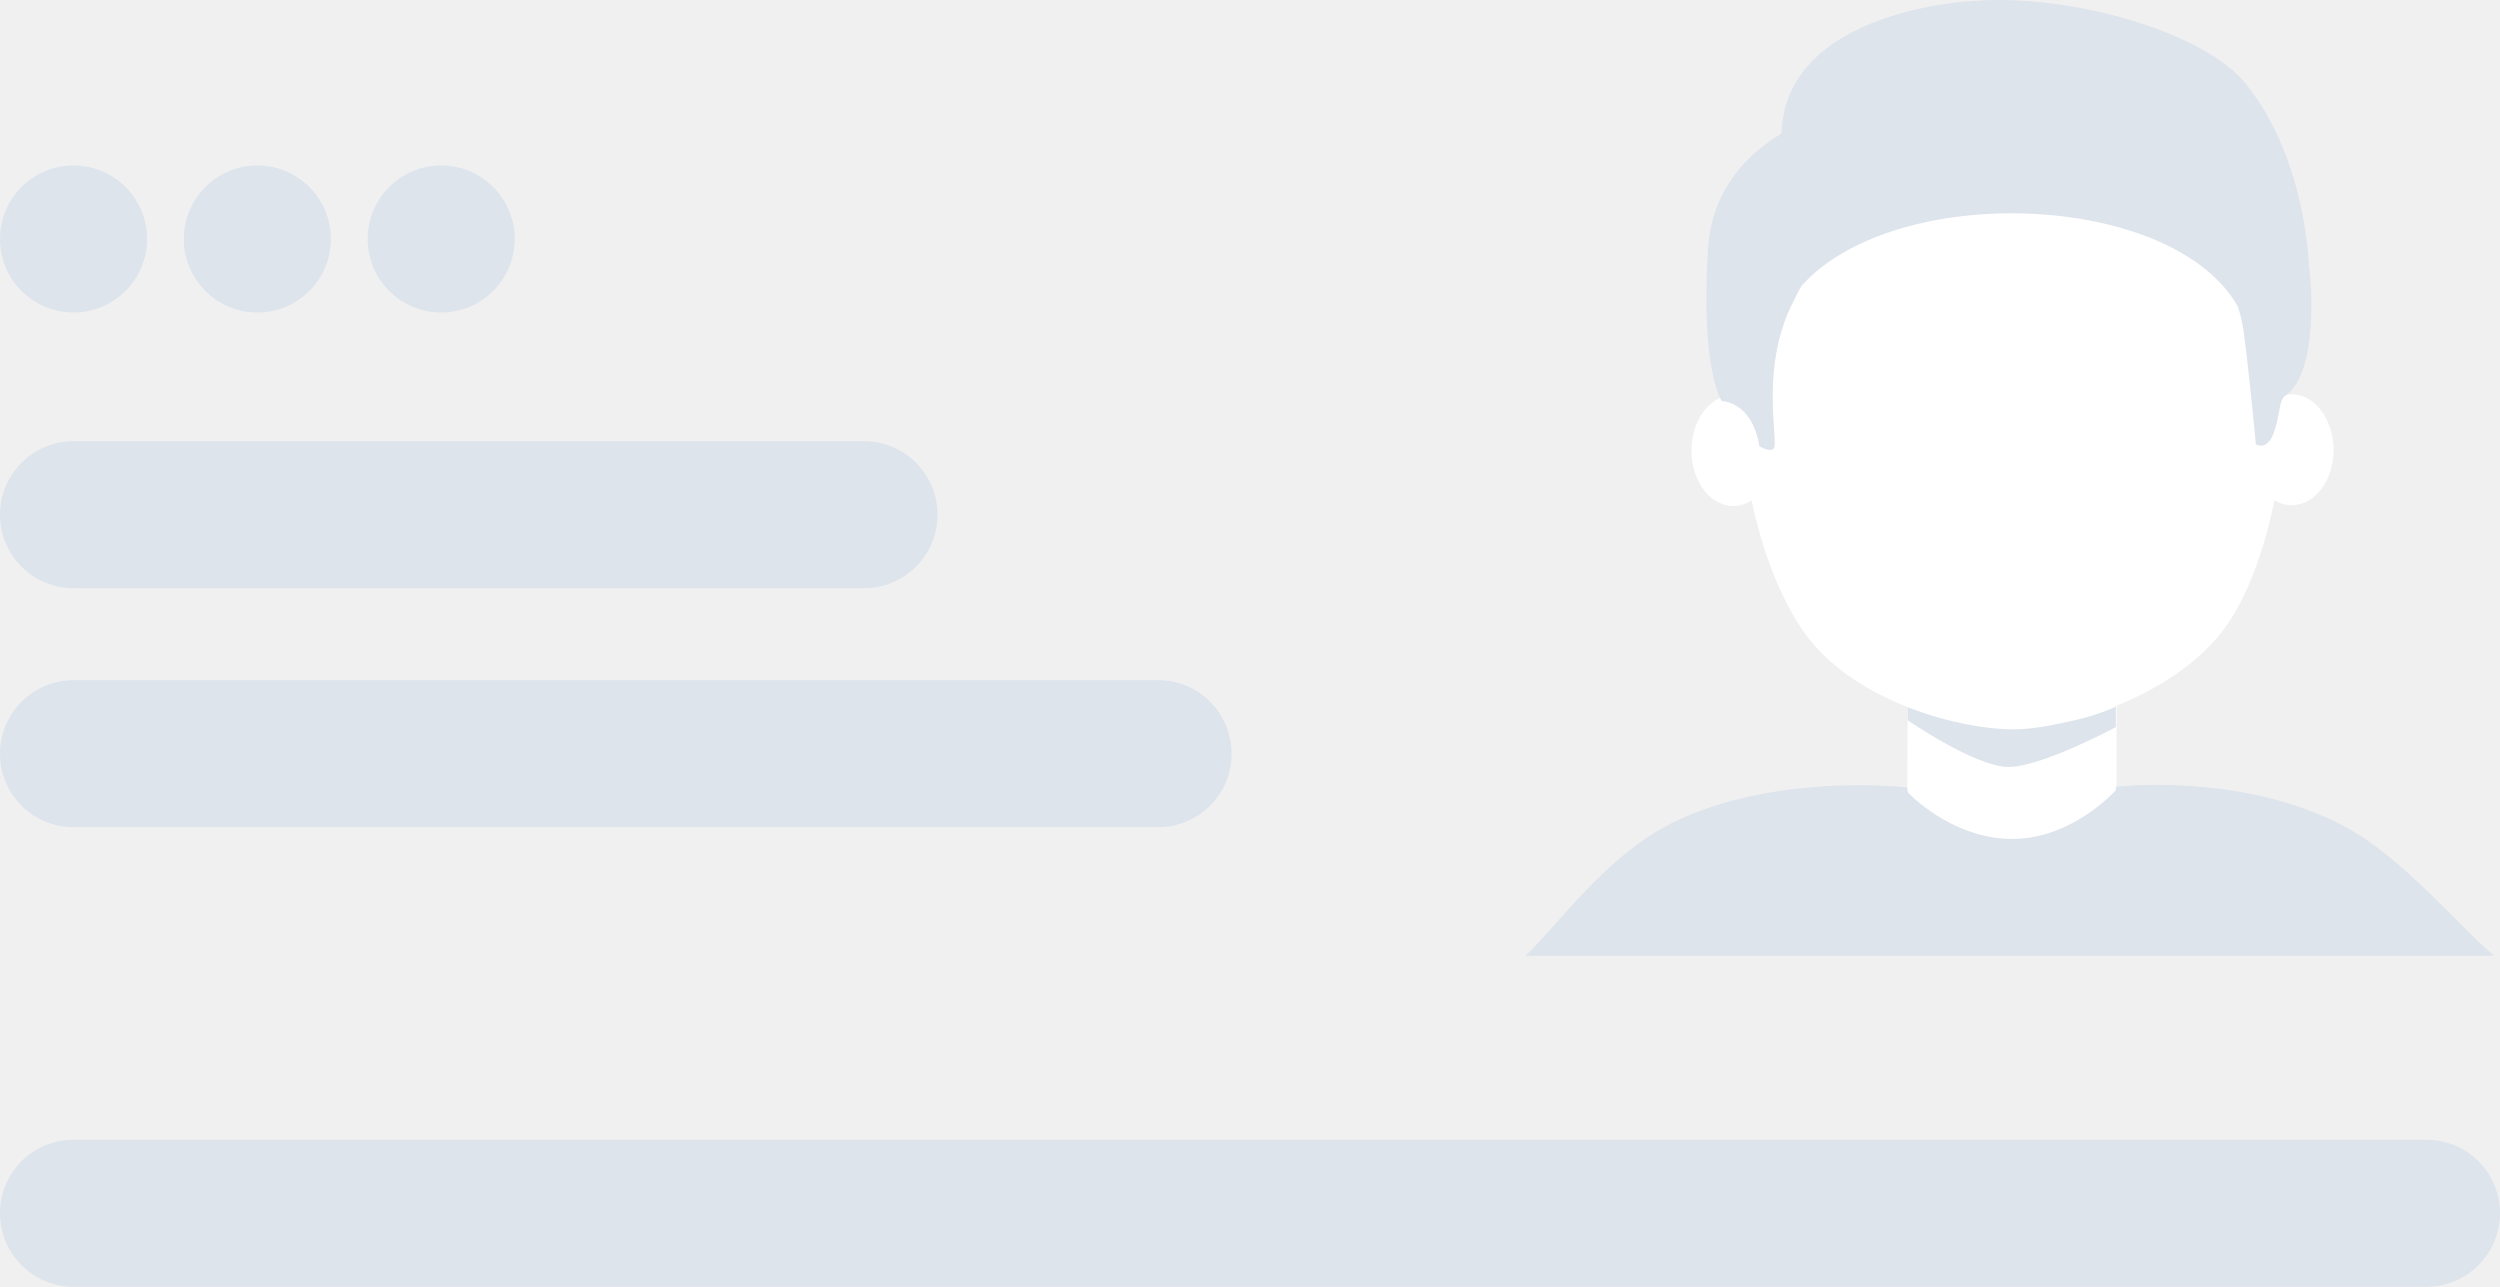
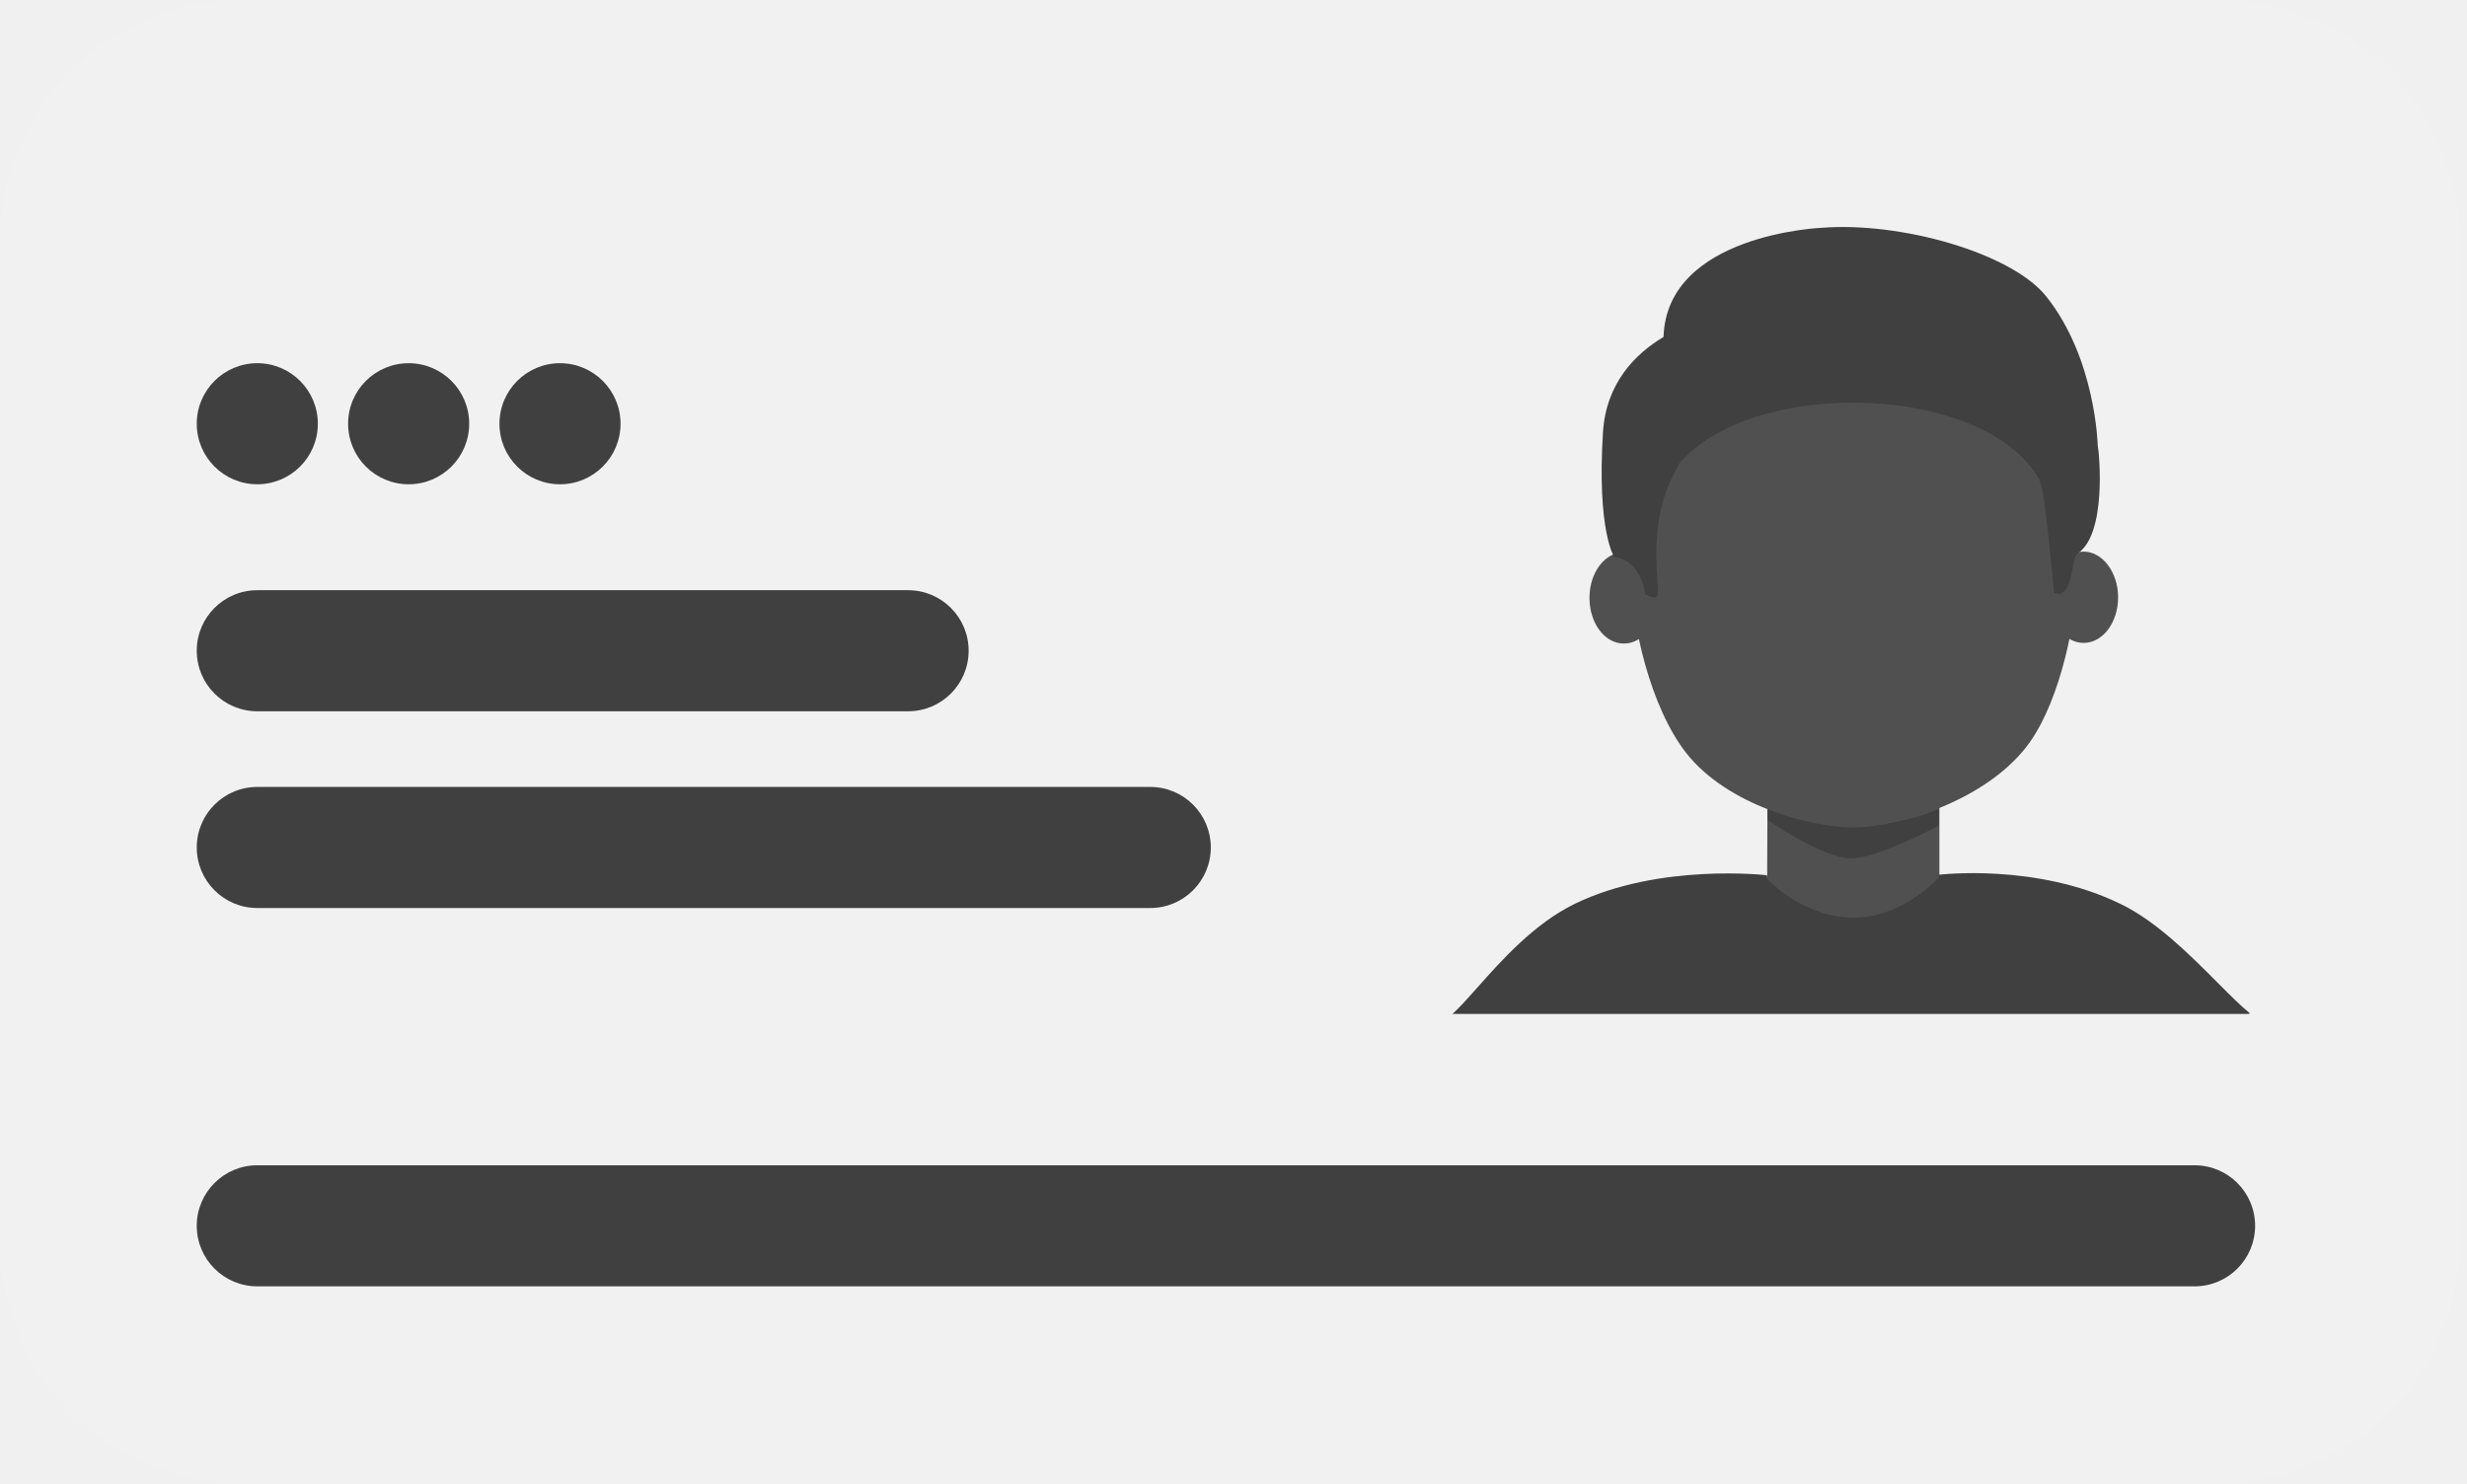
- <svg xmlns="http://www.w3.org/2000/svg" width="136" height="70" viewBox="0 0 136 70" fill="none">
-   <rect y="9" width="8" height="8" rx="4" fill="#DEE4EC" />
-   <rect x="10" y="9" width="8" height="8" rx="4" fill="#DEE4EC" />
-   <rect x="20" y="9" width="8" height="8" rx="4" fill="#DEE4EC" />
-   <rect y="24" width="51" height="8" rx="4" fill="#DEE4EC" />
-   <rect y="37" width="67" height="8" rx="4" fill="#DEE4EC" />
-   <rect y="62" width="136" height="8" rx="4" fill="#DEE4EC" />
-   <path d="M103.782 37.054H115.139V46.426H103.744L103.782 37.054ZM96.572 24.508C96.572 26.175 95.563 27.526 94.293 27.526C93.023 27.526 92.018 26.175 92.018 24.508C92.018 22.842 93.026 21.492 94.296 21.492C95.566 21.492 96.575 22.842 96.575 24.508M126.947 24.467C126.947 26.133 125.937 27.483 124.667 27.483C123.397 27.483 122.386 26.13 122.386 24.467C122.386 22.803 123.395 21.449 124.665 21.449C125.935 21.449 126.947 22.842 126.947 24.467Z" fill="white" />
-   <path d="M103.783 38.398C103.783 38.398 105.95 39.519 109.05 39.519C112.711 39.669 115.102 38.436 115.102 38.436V39.556C115.102 39.556 111.068 41.721 109.275 41.721C107.444 41.721 103.781 39.181 103.781 39.181L103.783 38.398Z" fill="#DEE4EC" />
-   <path d="M124.293 22.053C124.293 25.916 123.124 31.15 121.161 33.978C118.455 37.876 112.353 39.677 109.499 39.677C106.614 39.677 101.124 38.208 98.415 34.76C96.106 31.82 94.705 26.28 94.705 22.058C94.705 12.872 101.318 5.404 109.499 5.404C117.68 5.404 124.293 12.872 124.293 22.058" fill="white" />
-   <path d="M125.601 14.427C125.601 14.427 125.473 8.677 122.193 4.58C119.902 1.718 112.6 -0.359 107.37 0.052C107.37 0.052 97.127 0.462 96.913 7.264C95.041 8.384 93.118 10.316 92.912 13.564C92.502 20.099 93.659 21.816 93.659 21.816C93.659 21.816 95.303 21.816 95.715 24.28C95.715 24.28 96.462 24.729 96.535 24.28C96.646 23.533 95.862 19.949 97.431 16.663C97.624 16.248 97.818 15.877 98.005 15.547C103.141 9.837 118.205 10.429 121.735 16.672C121.88 17.107 121.984 17.554 122.048 18.007C122.346 20.138 122.72 24.168 122.72 24.168C122.72 24.168 123.28 24.541 123.654 23.646C124.028 22.712 123.953 21.816 124.289 21.555C126.198 20.287 125.713 14.988 125.601 14.427Z" fill="#DEE4EC" />
-   <path fill-rule="evenodd" clip-rule="evenodd" d="M133.531 49.944C134.353 50.77 135.072 51.492 135.648 51.95C135.634 51.966 135.619 51.982 135.604 51.998H82.973C83.438 51.577 83.984 50.962 84.612 50.256C86.217 48.449 88.356 46.042 91.036 44.729C96.638 42.003 103.745 42.835 103.745 42.835L103.782 43.097C104.268 43.621 106.509 45.637 109.46 45.637C112.449 45.637 114.653 43.472 115.102 42.986V42.803C115.102 42.803 121.545 42.008 127.111 44.734C129.466 45.86 131.742 48.147 133.531 49.944Z" fill="#DEE4EC" />
+ <svg xmlns="http://www.w3.org/2000/svg" width="163" height="98" viewBox="0 0 163 98" fill="none">
+   <rect width="162.5" height="98" rx="16" fill="white" fill-opacity="0.1" />
+   <rect x="13" y="24" width="8" height="8" rx="4" fill="#404040" />
+   <rect x="23" y="24" width="8" height="8" rx="4" fill="#404040" />
+   <rect x="33" y="24" width="8" height="8" rx="4" fill="#404040" />
+   <rect x="13" y="39" width="51" height="8" rx="4" fill="#404040" />
+   <rect x="13" y="52" width="67" height="8" rx="4" fill="#404040" />
+   <rect x="13" y="77" width="136" height="8" rx="4" fill="#404040" />
+   <path d="M116.783 52.054H128.14V61.426H116.746L116.783 52.054ZM109.573 39.508C109.573 41.175 108.564 42.526 107.294 42.526C106.024 42.526 105.019 41.175 105.019 39.508C105.019 37.842 106.027 36.492 107.298 36.492C108.568 36.492 109.576 37.842 109.576 39.508M139.948 39.467C139.948 41.133 138.939 42.483 137.669 42.483C136.399 42.483 135.388 41.13 135.388 39.467C135.388 37.803 136.396 36.449 137.666 36.449C138.936 36.449 139.948 37.842 139.948 39.467Z" fill="#505050" />
+   <path d="M116.783 53.398C116.783 53.398 118.95 54.519 122.051 54.519C125.712 54.669 128.103 53.436 128.103 53.436V54.556C128.103 54.556 124.068 56.721 122.275 56.721C120.444 56.721 116.782 54.181 116.782 54.181L116.783 53.398Z" fill="#404040" />
+   <path d="M137.293 37.053C137.293 40.916 136.124 46.15 134.161 48.978C131.455 52.876 125.353 54.677 122.499 54.677C119.614 54.677 114.123 53.208 111.414 49.76C109.105 46.82 107.705 41.28 107.705 37.057C107.705 27.872 114.318 20.404 122.499 20.404C130.68 20.404 137.293 27.872 137.293 37.057" fill="#505050" />
+   <path d="M138.601 29.427C138.601 29.427 138.472 23.677 135.193 19.58C132.902 16.718 125.599 14.641 120.37 15.052C120.37 15.052 110.126 15.462 109.913 22.264C108.041 23.384 106.118 25.316 105.912 28.564C105.502 35.099 106.659 36.816 106.659 36.816C106.659 36.816 108.303 36.816 108.715 39.28C108.715 39.28 109.462 39.729 109.534 39.28C109.646 38.533 108.862 34.949 110.431 31.663C110.624 31.248 110.818 30.878 111.005 30.547C116.141 24.837 131.205 25.429 134.735 31.672C134.88 32.107 134.984 32.554 135.048 33.007C135.346 35.138 135.72 39.168 135.72 39.168C135.72 39.168 136.28 39.541 136.654 38.646C137.028 37.712 136.953 36.816 137.289 36.555C139.198 35.287 138.713 29.988 138.601 29.427Z" fill="#404040" />
+   <path fill-rule="evenodd" clip-rule="evenodd" d="M146.532 64.944C147.354 65.769 148.073 66.492 148.649 66.951C148.634 66.966 148.619 66.982 148.605 66.998H95.973C96.438 66.577 96.985 65.962 97.612 65.256C99.218 63.449 101.357 61.042 104.036 59.729C109.638 57.003 116.745 57.835 116.745 57.835L116.783 58.097C117.269 58.621 119.509 60.637 122.461 60.637C125.45 60.637 127.654 58.472 128.102 57.986V57.803C128.102 57.803 134.545 57.008 140.112 59.734C142.467 60.86 144.743 63.147 146.532 64.944Z" fill="#404040" />
</svg>
